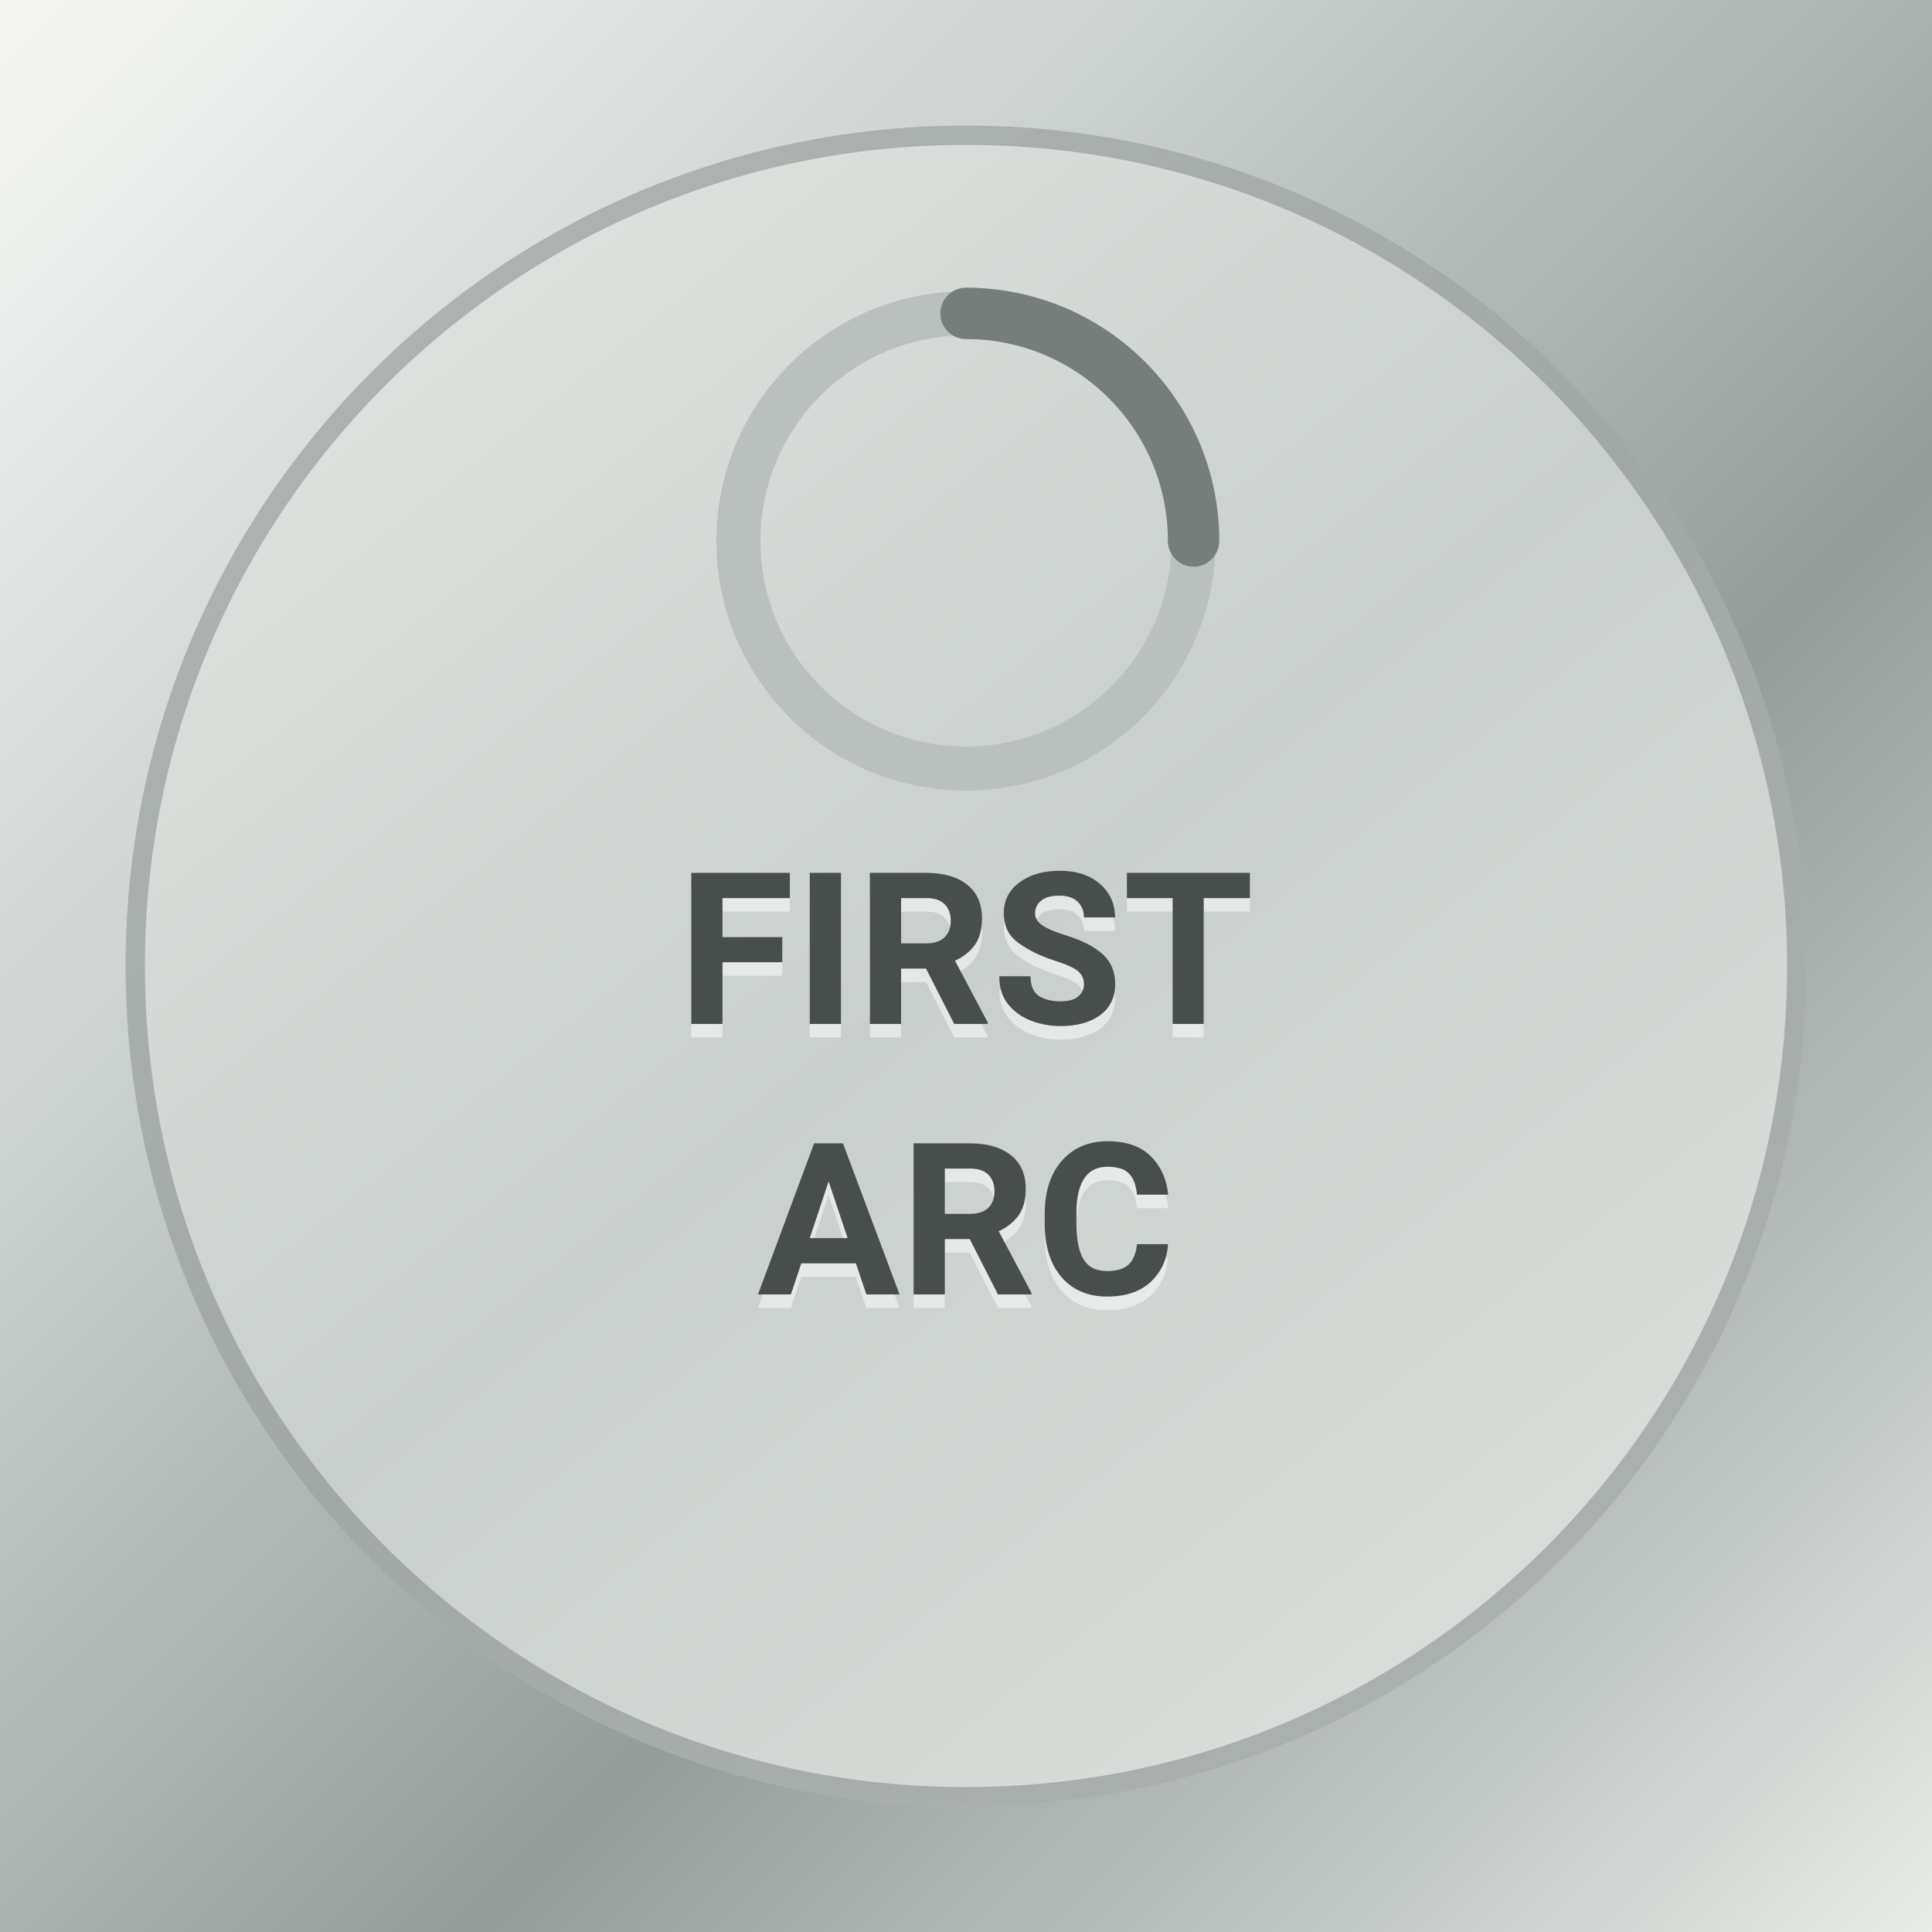
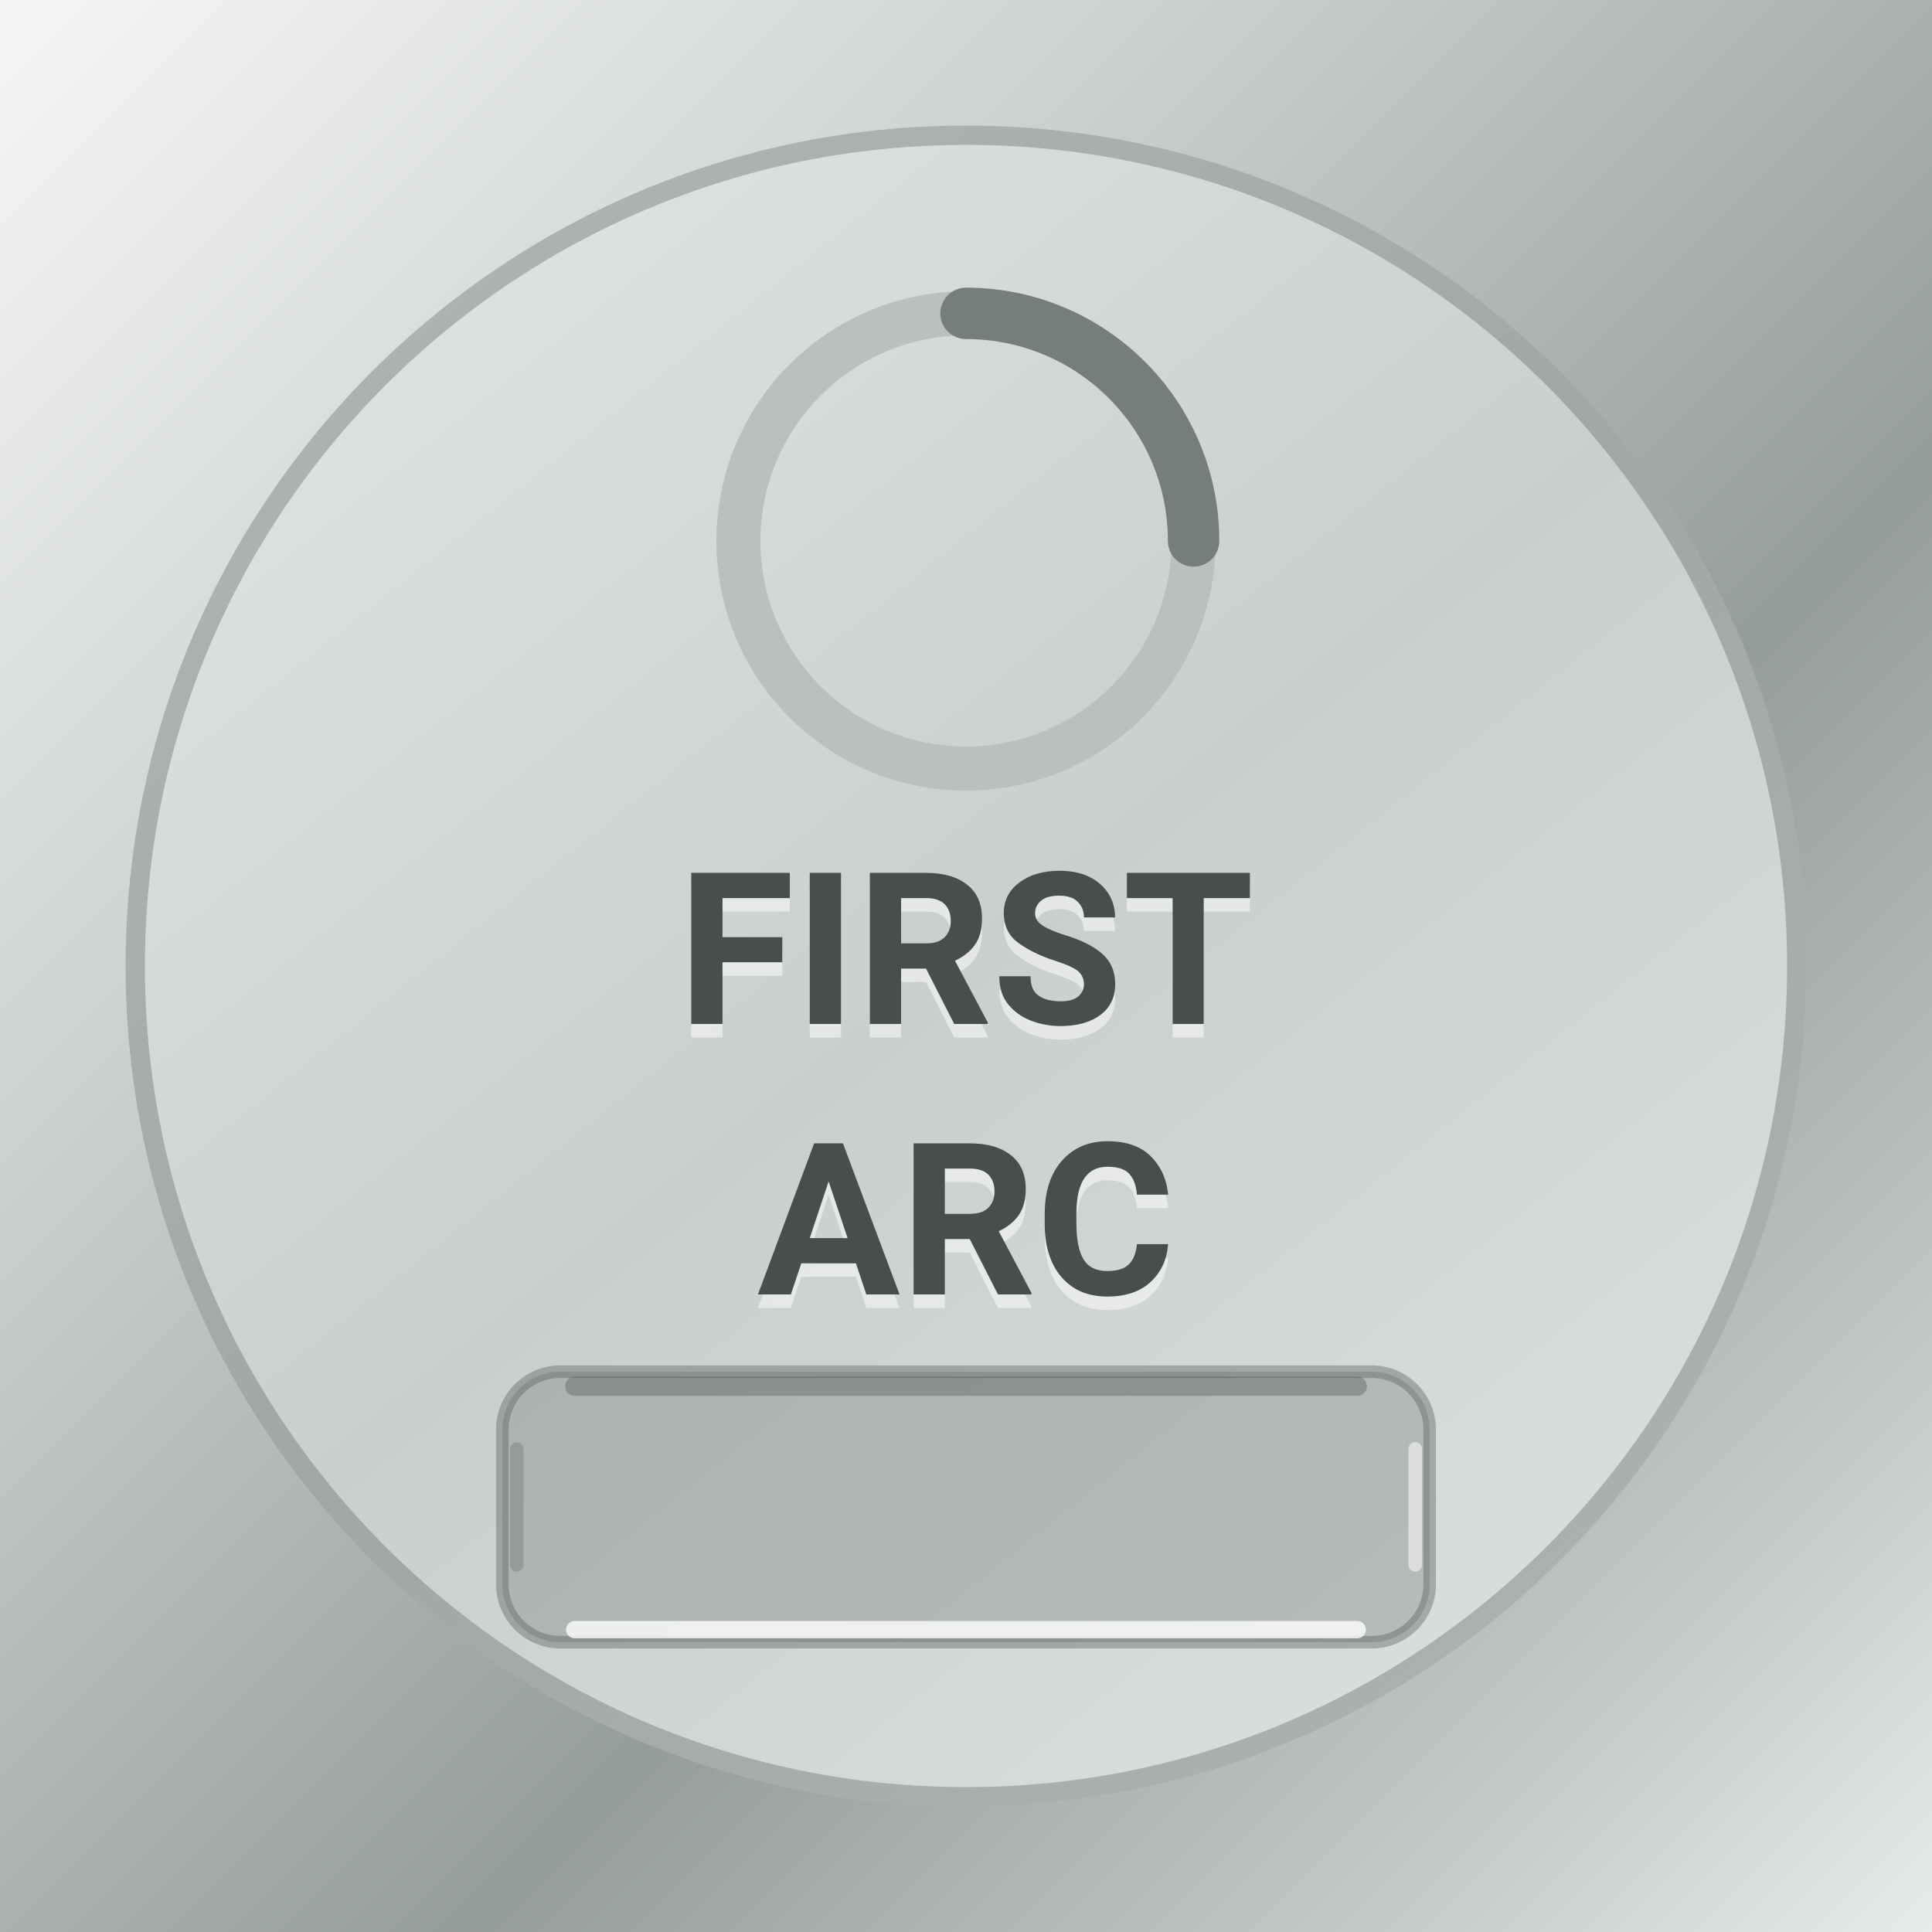
<svg xmlns="http://www.w3.org/2000/svg" width="200" height="200" viewBox="0 0 200 200" role="img" aria-label="First Arc pin, back">
  <defs>
    <linearGradient id="b" x1="0" y1="0" x2="1" y2="1">
      <stop offset="0" stop-color="#f6f7f5" />
      <stop offset=".3" stop-color="#ccd2cf" />
      <stop offset=".62" stop-color="#959d9a" />
      <stop offset=".85" stop-color="#c3c9c6" />
      <stop offset="1" stop-color="#e9edea" />
    </linearGradient>
    <linearGradient id="p" x1=".1" y1="0" x2=".9" y2="1">
      <stop offset="0" stop-color="#e3e7e4" />
      <stop offset=".5" stop-color="#c9cfcc" />
      <stop offset="1" stop-color="#dee2df" />
    </linearGradient>
  </defs>
  <rect width="200" height="200" fill="url(#b)" />
  <circle cx="100" cy="100" r="87" fill="url(#p)" />
  <circle cx="100" cy="100" r="86" fill="none" stroke="#5f6764" stroke-opacity=".38" stroke-width="2" />
  <g transform="translate(100 56) scale(.38) translate(-100 -100)">
    <circle cx="100" cy="100" r="62" fill="none" stroke="#b9c0bd" stroke-width="12" />
    <path d="M100 38A62 62 0 0 1 162 100" fill="none" stroke="#767e7b" stroke-width="14" stroke-linecap="round" />
  </g>
  <text x="100" y="106" text-anchor="middle" textLength="77.5" font-family="system-ui,-apple-system,'Segoe UI',Roboto,'Helvetica Neue',Arial,sans-serif" font-size="22" font-weight="700" fill="#ffffff" fill-opacity=".5" transform="translate(0 1.4)">FIRST</text>
  <text x="100" y="106" text-anchor="middle" textLength="77.5" font-family="system-ui,-apple-system,'Segoe UI',Roboto,'Helvetica Neue',Arial,sans-serif" font-size="22" font-weight="700" fill="#474e4b">FIRST</text>
  <text x="100" y="134" text-anchor="middle" font-family="system-ui,-apple-system,'Segoe UI',Roboto,'Helvetica Neue',Arial,sans-serif" font-size="22" font-weight="700" fill="#ffffff" fill-opacity=".5" transform="translate(0 1.4)">ARC</text>
  <text x="100" y="134" text-anchor="middle" font-family="system-ui,-apple-system,'Segoe UI',Roboto,'Helvetica Neue',Arial,sans-serif" font-size="22" font-weight="700" fill="#474e4b">ARC</text>
+   <rect x="52" y="142" width="96" height="28" rx="6" fill="#7f8783" fill-opacity=".4" />
+   <rect x="52" y="142" width="96" height="28" rx="6" fill="none" stroke="#565e5b" stroke-opacity=".4" stroke-width="1.3" />
+   <path d="M59.5 143.5H140.5" fill="none" stroke="#3f4744" stroke-opacity=".32" stroke-width="2" stroke-linecap="round" />
+   <path d="M59.5 168.7H140.5" fill="none" stroke="#ffffff" stroke-opacity=".78" stroke-width="1.8" stroke-linecap="round" />
+   <path d="M53.5 150V162" fill="none" stroke="#3f4744" stroke-opacity=".22" stroke-width="1.4" stroke-linecap="round" />
+   <path d="M146.5 150V162" fill="none" stroke="#ffffff" stroke-opacity=".52" stroke-width="1.4" stroke-linecap="round" />
</svg>
